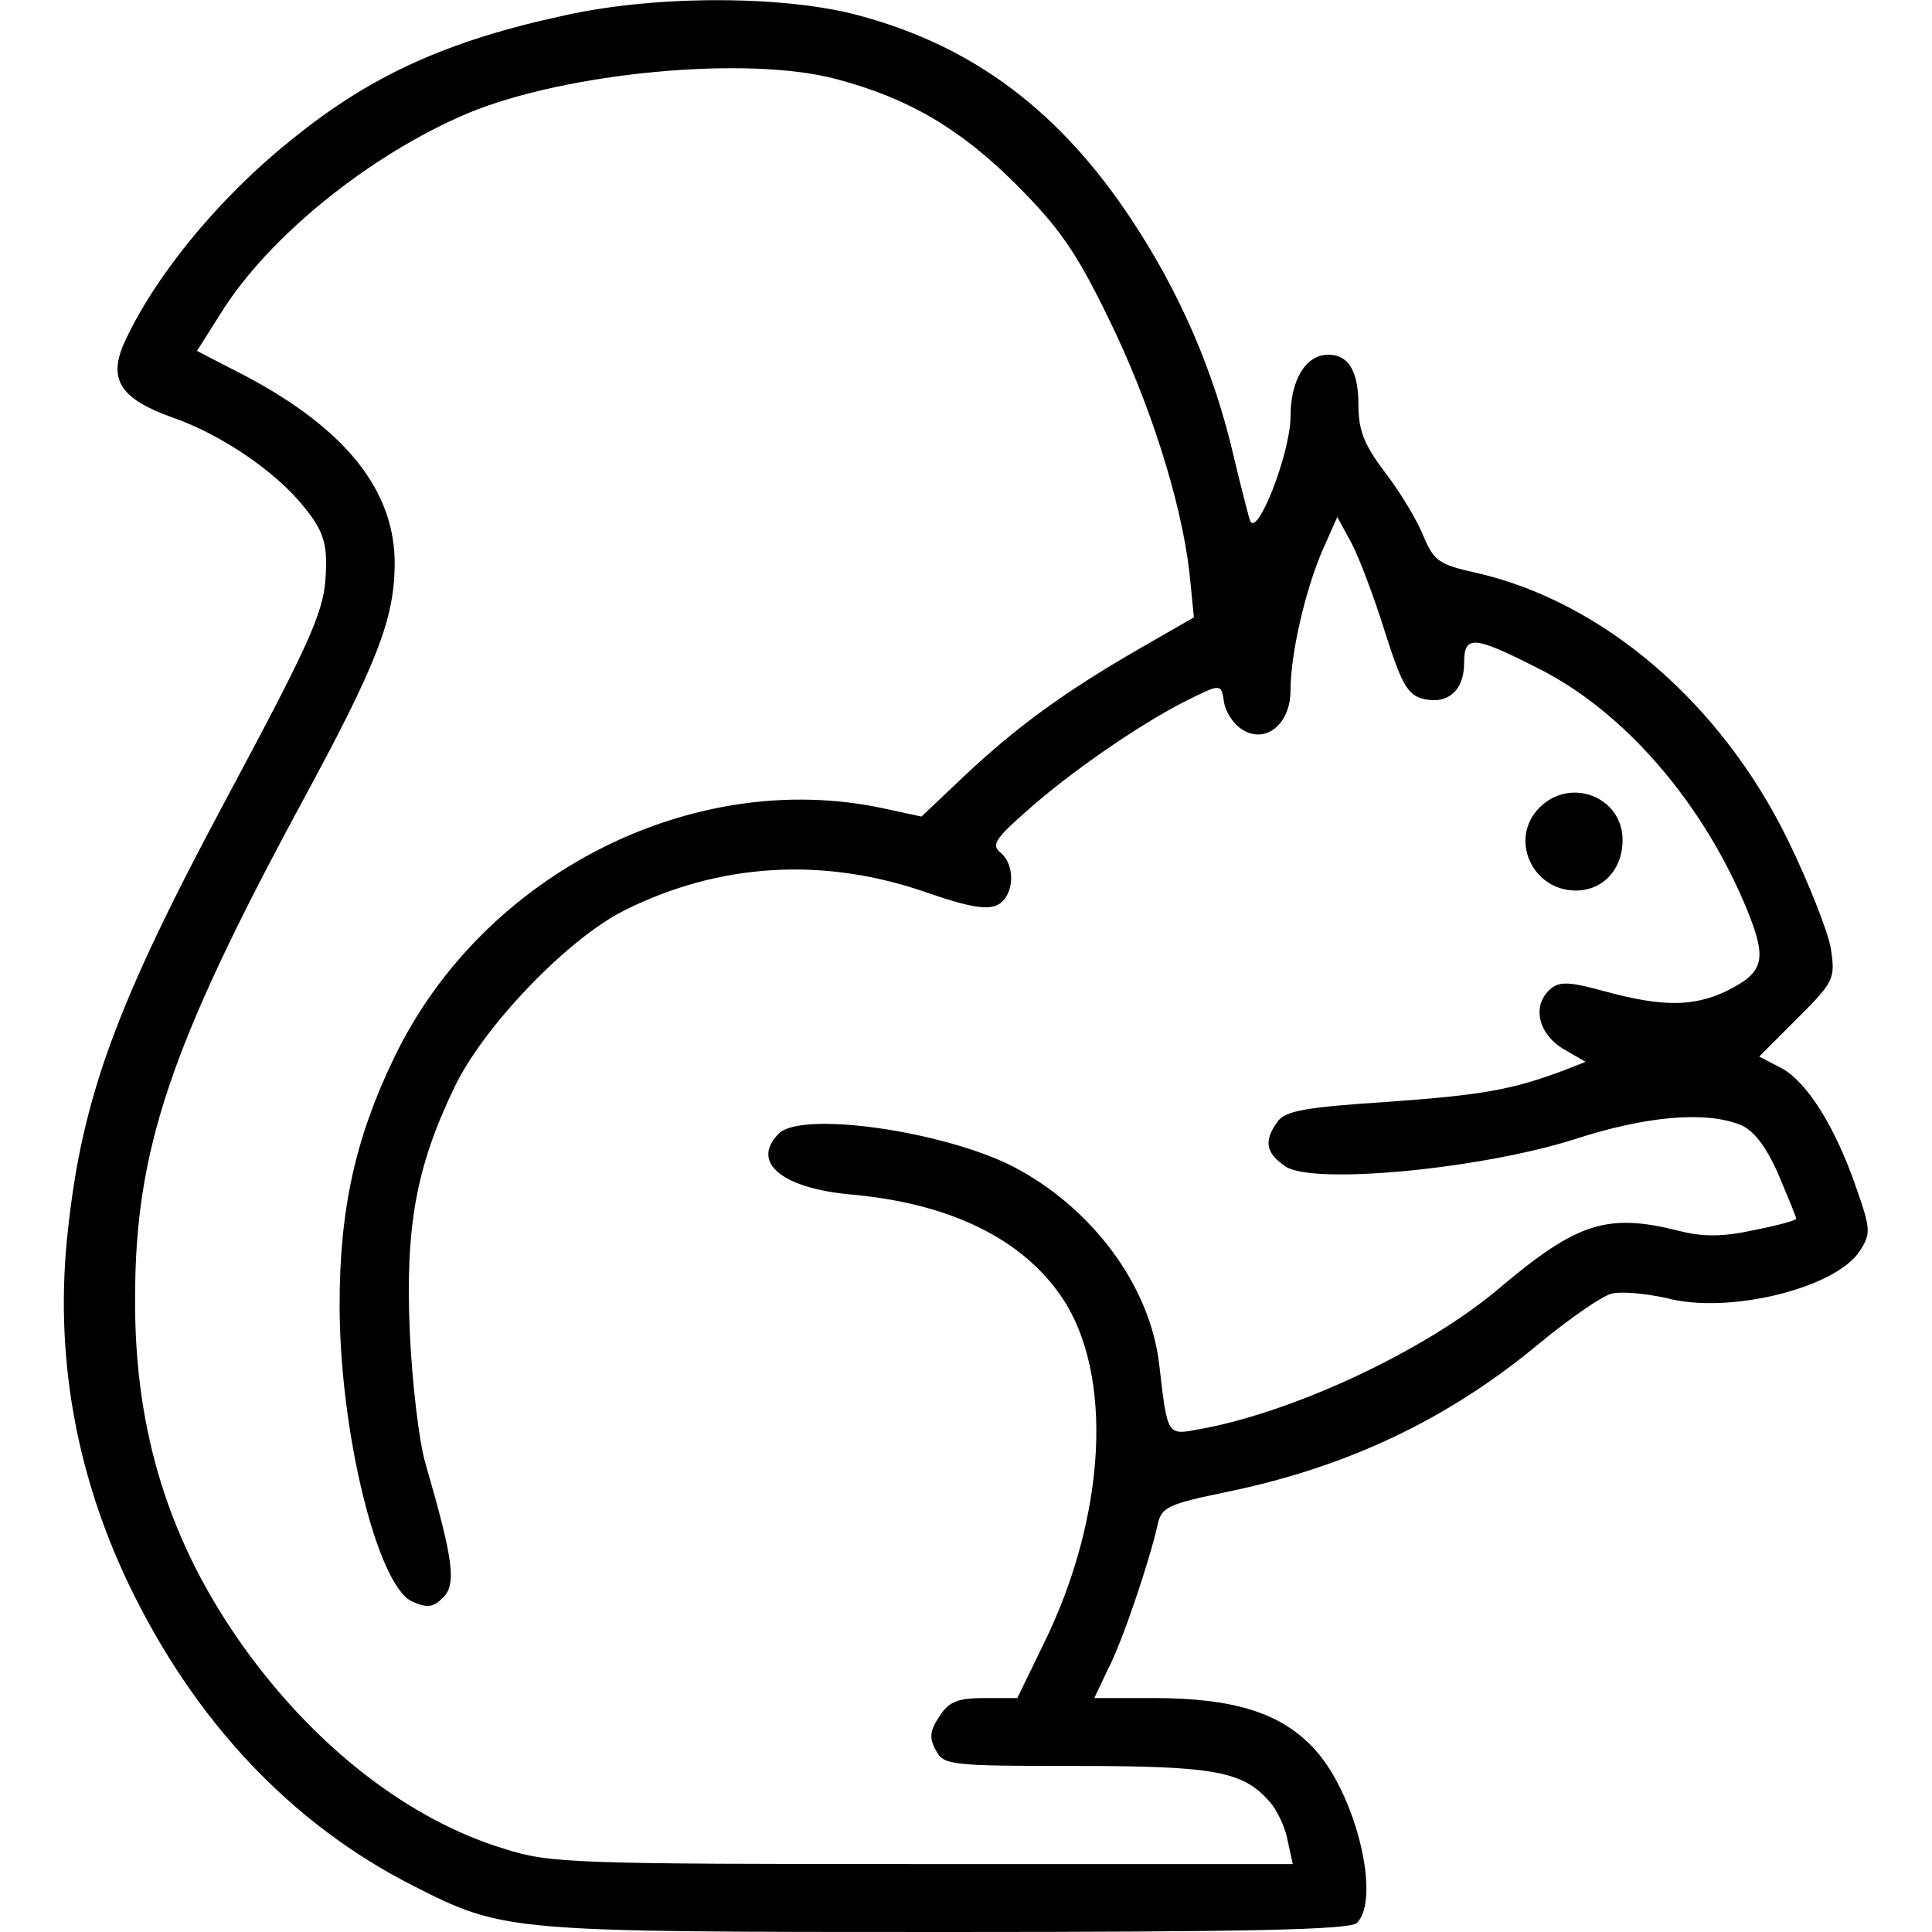
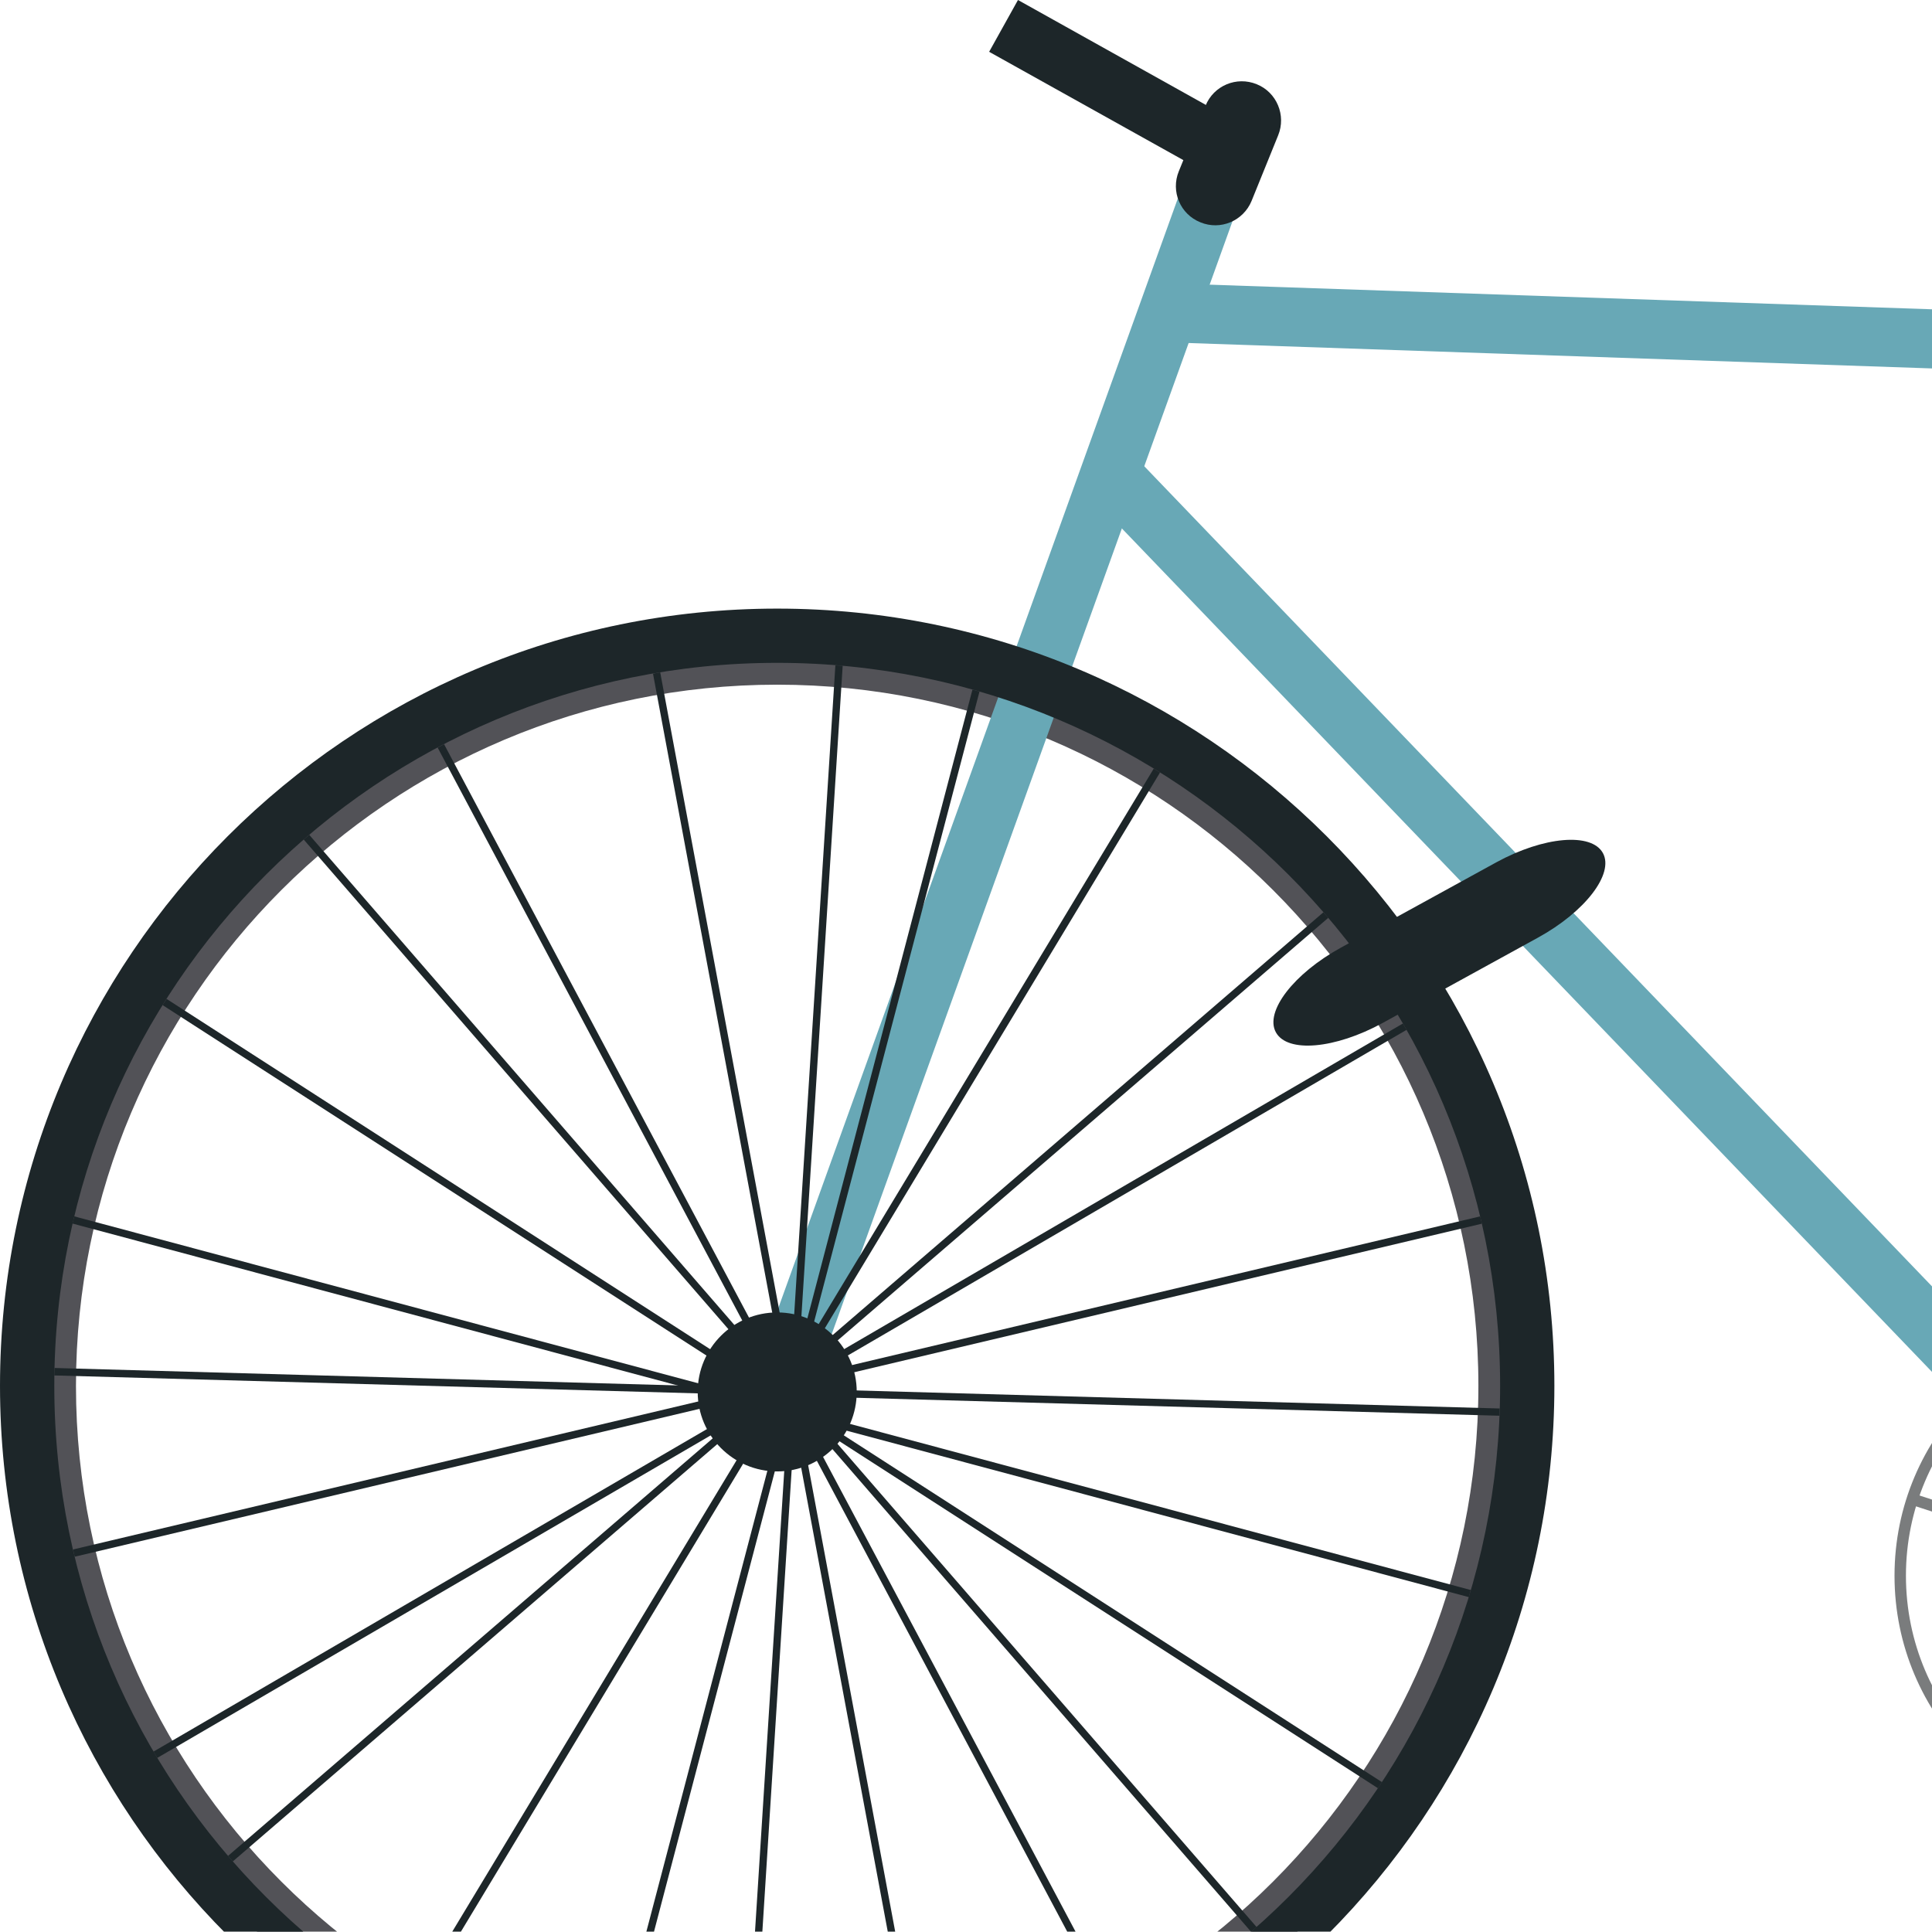
- <svg xmlns="http://www.w3.org/2000/svg" version="1.0" width="256pt" height="256pt" viewBox="0 0 256 256" preserveAspectRatio="xMidYMid meet">
-   <g transform="translate(0,256) scale(0.1,-0.1)" fill="#000000" stroke="none">
-     <path d="M750 2540 c-159 -34 -261 -81 -366 -167 -97 -78 -182 -183 -221 -271 -19 -46 -2 -71 65 -95 64 -22 138 -72 175 -119 24 -29 30 -47 29 -80 -1 -55 -13 -84 -134 -310 -144 -269 -189 -392 -208 -568 -18 -161 9 -319 80 -468 87 -182 216 -319 378 -401 120 -61 125 -61 707 -61 400 0 534 3 543 12 32 32 -1 169 -55 229 -44 49 -107 69 -215 69 l-78 0 18 38 c19 36 55 143 66 192 5 23 14 27 91 43 161 33 295 97 416 198 39 32 82 62 95 65 13 3 45 0 72 -6 82 -22 224 13 256 62 15 23 15 29 -4 83 -28 82 -66 142 -100 160 l-29 15 51 51 c48 48 50 52 44 92 -4 23 -30 89 -58 146 -89 181 -245 314 -412 352 -50 11 -56 16 -70 49 -8 20 -30 57 -50 83 -28 37 -36 56 -36 90 0 45 -13 67 -40 67 -30 0 -50 -34 -50 -82 0 -48 -45 -164 -54 -137 -2 7 -12 45 -21 83 -26 113 -71 217 -135 314 -95 144 -209 230 -360 271 -97 27 -268 28 -390 1z m359 -85 c94 -25 163 -65 237 -139 58 -58 80 -90 122 -176 56 -114 97 -244 108 -338 l6 -60 -73 -42 c-99 -57 -163 -104 -231 -168 l-57 -54 -51 11 c-252 54 -530 -87 -647 -329 -52 -107 -73 -202 -73 -329 0 -168 50 -372 96 -393 20 -9 28 -8 41 5 18 18 14 49 -23 177 -9 30 -18 109 -21 175 -6 139 8 218 59 324 38 80 149 196 224 234 127 64 266 72 403 24 55 -19 79 -23 93 -16 22 12 24 52 4 69 -13 10 -7 19 34 55 57 51 147 113 207 144 52 26 51 26 55 0 2 -12 12 -28 23 -35 31 -21 65 6 65 51 0 48 19 131 42 185 l20 45 19 -35 c10 -19 30 -72 44 -117 22 -69 30 -84 51 -89 32 -8 54 11 54 47 0 38 12 37 97 -6 115 -57 221 -180 279 -323 26 -65 21 -81 -30 -106 -43 -20 -84 -20 -158 0 -47 13 -61 14 -73 4 -25 -21 -18 -58 15 -79 l31 -18 -28 -11 c-69 -26 -109 -33 -234 -42 -109 -7 -136 -12 -146 -26 -19 -26 -16 -42 11 -60 38 -24 257 -3 381 36 95 31 173 38 220 20 18 -7 34 -27 51 -65 13 -31 24 -57 24 -60 0 -2 -25 -9 -56 -15 -41 -9 -68 -9 -99 -1 -95 24 -135 11 -236 -74 -98 -84 -276 -167 -401 -189 -42 -8 -41 -8 -52 86 -12 105 -90 209 -195 263 -94 47 -279 73 -309 43 -38 -38 4 -73 98 -81 130 -12 225 -59 277 -136 69 -102 59 -290 -24 -459 l-35 -72 -44 0 c-35 0 -47 -5 -59 -24 -13 -19 -14 -29 -5 -45 10 -20 19 -21 186 -21 183 0 221 -7 256 -47 10 -11 21 -34 24 -51 l7 -32 -491 0 c-459 0 -494 1 -553 20 -126 38 -250 134 -345 266 -99 138 -146 286 -145 464 0 195 46 333 220 655 101 186 123 244 124 316 1 98 -64 180 -198 251 l-64 33 31 49 c63 102 198 211 328 266 130 54 371 77 489 45z" />
-     <path d="M2040 1490 c-41 -41 -10 -110 48 -110 36 0 62 28 62 67 0 57 -69 84 -110 43z" />
+ <svg xmlns="http://www.w3.org/2000/svg" id="svg2009" version="1.1" viewBox="0 0 119.335 119.313" height="119.313mm" width="119.335mm">
+   <defs id="defs2003">
+     <clipPath id="clipPath872" clipPathUnits="userSpaceOnUse">
+       <path id="path870" d="m 127.001,685 h 2283 v 4733.999 h -2283 z" />
+     </clipPath>
+   </defs>
+   <g transform="translate(-8.796601,-47.5996)" id="layer1">
+     <g id="g866" transform="matrix(0.3527778,0,0,-0.3527778,-614.0628,408.5651)">
+       <g clip-path="url(#clipPath872)" id="g868">
+         <g transform="translate(1778.887,780.5664)" id="g874">
+           <path id="path876" style="fill:#525257;fill-opacity:1;fill-rule:nonzero;stroke:none" d="M 0,0 C 0,67.795 54.977,122.764 122.778,122.764 190.58,122.764 245.549,67.795 245.549,0 245.549,-67.793 190.58,-122.778 122.778,-122.778 54.977,-122.778 0,-67.793 0,0 m -9.217,0 c 0,-72.91 59.098,-131.995 131.995,-131.995 72.904,0 132.001,59.085 132.001,131.995 0,72.91 -59.097,132.008 -132.001,132.008 C 49.881,132.008 -9.217,72.91 -9.217,0" />
+         </g>
+         <g transform="translate(2208.295,780.5664)" id="g878">
+           <path id="path880" style="fill:#525257;fill-opacity:1;fill-rule:nonzero;stroke:none" d="m 0,0 c 0,67.781 54.931,122.724 122.703,122.724 67.748,0 122.706,-54.943 122.706,-122.724 0,-67.753 -54.958,-122.71 -122.706,-122.71 C 54.931,-122.71 0,-67.753 0,0 m -9.225,0 c 0,-72.857 59.065,-131.928 131.928,-131.928 72.863,0 131.922,59.071 131.922,131.928 0,72.87 -59.059,131.914 -131.922,131.914 C 49.84,131.914 -9.225,72.87 -9.225,0" />
+         </g>
+         <g transform="translate(1968.932,973.6514)" id="g882">
+           <path id="path884" style="fill:#68a8b6;fill-opacity:1;fill-rule:nonzero;stroke:none" d="m 0,0 265.096,-9.031 5.826,-10.567 -271.282,9.27 z" />
+         </g>
+         <g transform="translate(1962.584,945.0615)" id="g886">
+           <path id="path888" style="fill:#68a8b6;fill-opacity:1;fill-rule:nonzero;stroke:none" d="M 0,0 188.283,-196.021 180.809,-203.22 -7.467,-7.198 Z" />
+         </g>
+         <g transform="translate(2135.892,752.1113)" id="g890">
+           <path id="path892" style="fill:#68a8b6;fill-opacity:1;fill-rule:nonzero;stroke:none" d="M 0,0 200.944,27.693 202.366,17.436 1.411,-10.27 Z" />
+         </g>
+         <g transform="translate(1988.26,1003.573)" id="g894">
+           <path id="path896" style="fill:#68a8b6;fill-opacity:1;fill-rule:nonzero;stroke:none" d="m 0,0 -83.21,-231.062 -9.726,3.514 83.191,231.061 z" />
+         </g>
+         <g transform="translate(2236.065,960.9189)" id="g898">
+           <path id="path900" style="fill:#68a8b6;fill-opacity:1;fill-rule:nonzero;stroke:none" d="M 0,0 101.452,-183.798 92.4,-188.809 -9.082,-4.994 Z" />
+         </g>
+         <g transform="translate(2138.262,751.6328)" id="g902">
+           <path id="path904" style="fill:#68a8b6;fill-opacity:1;fill-rule:nonzero;stroke:none" d="m 0,0 99.695,243.899 6.051,-12.25 L 9.598,-3.902 Z" />
+         </g>
+         <g transform="translate(2192.625,1003.173)" id="g906">
+           <path id="path908" style="fill:#1d2629;fill-opacity:1;fill-rule:nonzero;stroke:none" d="m 0,0 c 0,0 3.341,11.954 21.953,9.979 0,0 47.244,-2.659 56.554,-0.696 0,0 21.3,0.696 7.328,-17.287 0,0 -12.651,-5.957 -23.958,-8.628 0,0 -6.651,-0.68 -16.618,9.951 0,0 0.663,5.33 -45.259,6.681" />
+         </g>
+         <g transform="translate(1978.868,991.7783)" id="g910">
+           <path id="path912" style="fill:#1d2629;fill-opacity:1;fill-rule:nonzero;stroke:none" d="m 0,0 -40.095,22.361 5.05,9.07 40.097,-22.39 z" />
+         </g>
+         <g transform="translate(2132.713,747.7305)" id="g914">
+           <path id="path916" style="fill:#1d2629;fill-opacity:1;fill-rule:nonzero;stroke:none" d="M 0,0 C 0,5.758 4.682,10.436 10.426,10.436 16.19,10.436 20.851,5.758 20.851,0 20.851,-5.755 16.19,-10.418 10.426,-10.418 4.682,-10.418 0,-5.755 0,0" />
+         </g>
+         <g transform="translate(2123.834,677.1855)" id="g918">
+           <path id="path920" style="fill:#1d2629;fill-opacity:1;fill-rule:nonzero;stroke:none" d="m 0,0 4.996,-1.27 18.336,73.566 -4.997,1.269 z" />
+         </g>
+         <g transform="translate(2137.101,756.4951)" id="g922">
+           <path id="path924" style="fill:#1d2629;fill-opacity:1;fill-rule:nonzero;stroke:none" d="M 0,0 5.052,-1.016 20.11,73.298 15.075,74.325 Z" />
+         </g>
+         <g transform="translate(2000.383,857.2979)" id="g926">
+           <path id="path928" style="fill:#1d2629;fill-opacity:1;fill-rule:nonzero;stroke:none" d="m 0,0 c -8.274,-4.542 -13.396,-11.195 -11.409,-14.827 2.007,-3.675 10.36,-2.926 18.676,1.616 L 34.425,1.708 c 8.33,4.556 13.418,11.209 11.429,14.844 -1.997,3.633 -10.361,2.925 -18.676,-1.631 z" />
+         </g>
+         <g transform="translate(2232.385,983.5615)" id="g930">
+           <path id="path932" style="fill:#1d2629;fill-opacity:1;fill-rule:nonzero;stroke:none" d="m 0,0 c -1.4,-3.513 0.262,-7.506 3.795,-8.977 3.494,-1.416 7.502,0.269 8.951,3.782 L 17.427,6.32 c 1.424,3.499 -0.261,7.506 -3.78,8.951 -3.514,1.415 -7.526,-0.269 -8.971,-3.782 z" />
+         </g>
+         <g transform="translate(1971.982,993.2197)" id="g934">
+           <path id="path936" style="fill:#1d2629;fill-opacity:1;fill-rule:nonzero;stroke:none" d="m 0,0 c -1.441,-3.526 0.255,-7.533 3.781,-8.935 3.499,-1.458 7.52,0.24 8.957,3.739 l 4.657,11.488 c 1.435,3.513 -0.254,7.548 -3.756,8.951 -3.524,1.442 -7.541,-0.242 -8.962,-3.767 z" />
+         </g>
+         <g transform="translate(1775.092,780.5664)" id="g938">
+           <path id="path940" style="fill:#1d2629;fill-opacity:1;fill-rule:nonzero;stroke:none" d="m 0,0 c 0,69.906 56.675,126.586 126.573,126.586 69.923,0 126.576,-56.68 126.576,-126.586 0,-69.891 -56.653,-126.57 -126.576,-126.57 C 56.675,-126.57 0,-69.891 0,0 m -9.506,0 c 0,-75.153 60.924,-136.096 136.079,-136.096 75.149,0 136.075,60.943 136.075,136.096 0,75.143 -60.926,136.082 -136.075,136.082 C 51.418,136.082 -9.506,75.143 -9.506,0" />
+         </g>
+         <g transform="translate(1887.744,779.5117)" id="g942">
+           <path id="path944" style="fill:#1d2629;fill-opacity:1;fill-rule:nonzero;stroke:none" d="m 0,0 c 0,7.668 6.239,13.904 13.921,13.904 7.693,0 13.925,-6.236 13.925,-13.904 0,-7.694 -6.232,-13.934 -13.925,-13.934 C 6.239,-13.934 0,-7.694 0,0" />
+         </g>
+         <g transform="translate(1897.102,654.0469)" id="g946">
+           <path id="path948" style="fill:#1d2629;fill-opacity:1;fill-rule:nonzero;stroke:none" d="M 0,0 16.029,252.61 14.748,252.664 -1.281,0.095 Z" />
+         </g>
+         <g transform="translate(2028.135,775.3301)" id="g950">
+           <path id="path952" style="fill:#1d2629;fill-opacity:1;fill-rule:nonzero;stroke:none" d="m 0,0 0.025,1.269 -253.021,7.092 -0.047,-1.307 z" />
+         </g>
+         <g transform="translate(1984.626,684.9863)" id="g954">
+           <path id="path956" style="fill:#1d2629;fill-opacity:1;fill-rule:nonzero;stroke:none" d="m 0,0 0.981,0.815 -165.877,191.24 -0.969,-0.828 z" />
+         </g>
+         <g transform="translate(1806.345,697.29)" id="g958">
+           <path id="path960" style="fill:#1d2629;fill-opacity:1;fill-rule:nonzero;stroke:none" d="M 0,0 191.809,165.218 190.96,166.194 -0.829,0.974 Z" />
+         </g>
+         <g transform="translate(2022.778,743.5645)" id="g962">
+           <path id="path964" style="fill:#1d2629;fill-opacity:1;fill-rule:nonzero;stroke:none" d="m 0,0 0.313,1.254 -244.494,65.418 -0.326,-1.257 z" />
+         </g>
+         <g transform="translate(2006.844,710.1133)" id="g966">
+           <path id="path968" style="fill:#1d2629;fill-opacity:1;fill-rule:nonzero;stroke:none" d="m 0,0 0.699,1.07 -212.787,137.123 -0.702,-1.08 z" />
+         </g>
+         <g transform="translate(1961.075,668.7695)" id="g970">
+           <path id="path972" style="fill:#1d2629;fill-opacity:1;fill-rule:nonzero;stroke:none" d="m 0,0 1.138,0.602 -118.878,223.541 -1.122,-0.603 z" />
+         </g>
+         <g transform="translate(1926.357,656.4141)" id="g974">
+           <path id="path976" style="fill:#1d2629;fill-opacity:1;fill-rule:nonzero;stroke:none" d="m 0,0 1.256,0.24 -46.434,248.842 -1.261,-0.242 z" />
+         </g>
+         <g transform="translate(1872.816,657.2666)" id="g978">
+           <path id="path980" style="fill:#1d2629;fill-opacity:1;fill-rule:nonzero;stroke:none" d="M 0,0 64.27,244.861 63.033,245.195 -1.25,0.336 Z" />
+         </g>
+         <g transform="translate(1837.95,671.1738)" id="g982">
+           <path id="path984" style="fill:#1d2629;fill-opacity:1;fill-rule:nonzero;stroke:none" d="m 0,0 130.745,216.781 -1.1,0.684 L -1.107,0.681 Z" />
+         </g>
+         <g transform="translate(1793.12,715.418)" id="g986">
+           <path id="path988" style="fill:#1d2629;fill-opacity:1;fill-rule:nonzero;stroke:none" d="m 0,0 218.745,127.479 -0.646,1.11 L -0.655,1.107 Z" />
+         </g>
+         <g transform="translate(1778.66,750.6436)" id="g990">
+           <path id="path992" style="fill:#1d2629;fill-opacity:1;fill-rule:nonzero;stroke:none" d="M 0,0 246.384,58.31 246.088,59.593 -0.289,1.269 Z" />
+         </g>
+         <g transform="translate(2203.872,780.5664)" id="g994">
+           <path id="path996" style="fill:#1d2629;fill-opacity:1;fill-rule:nonzero;stroke:none" d="m 0,0 c 0,69.906 56.673,126.586 126.578,126.586 69.905,0 126.578,-56.68 126.578,-126.586 0,-69.891 -56.673,-126.57 -126.578,-126.57 C 56.673,-126.57 0,-69.891 0,0 m -9.495,0 c 0,-75.153 60.906,-136.096 136.073,-136.096 75.155,0 136.082,60.943 136.082,136.096 0,75.143 -60.927,136.082 -136.082,136.082 C 51.411,136.082 -9.495,75.143 -9.495,0" />
+         </g>
+         <g transform="translate(2316.545,779.5117)" id="g998">
+           <path id="path1000" style="fill:#1d2629;fill-opacity:1;fill-rule:nonzero;stroke:none" d="m 0,0 c 0,7.668 6.213,13.904 13.905,13.904 7.687,0 13.9,-6.236 13.9,-13.904 0,-7.694 -6.213,-13.934 -13.9,-13.934 C 6.213,-13.934 0,-7.694 0,0" />
+         </g>
+         <g transform="translate(2325.889,654.0469)" id="g1002">
+           <path id="path1004" style="fill:#1d2629;fill-opacity:1;fill-rule:nonzero;stroke:none" d="M 0,0 16.018,252.61 14.742,252.664 -1.302,0.095 Z" />
+         </g>
+         <g transform="translate(2456.91,775.3301)" id="g1006">
+           <path id="path1008" style="fill:#1d2629;fill-opacity:1;fill-rule:nonzero;stroke:none" d="m 0,0 0.055,1.269 -253.079,7.092 -0.014,-1.307 z" />
+         </g>
+         <g transform="translate(2413.4,684.9863)" id="g1010">
+           <path id="path1012" style="fill:#1d2629;fill-opacity:1;fill-rule:nonzero;stroke:none" d="m 0,0 0.982,0.815 -165.872,191.24 -0.975,-0.828 z" />
+         </g>
+         <g transform="translate(2235.119,697.29)" id="g1014">
+           <path id="path1016" style="fill:#1d2629;fill-opacity:1;fill-rule:nonzero;stroke:none" d="m 0,0 191.815,165.218 -0.829,0.976 L -0.829,0.974 Z" />
+         </g>
+         <g transform="translate(2451.551,743.5645)" id="g1018">
+           <path id="path1020" style="fill:#1d2629;fill-opacity:1;fill-rule:nonzero;stroke:none" d="m 0,0 0.343,1.254 -244.507,65.418 -0.328,-1.257 z" />
+         </g>
+         <g transform="translate(2435.622,710.1133)" id="g1022">
+           <path id="path1024" style="fill:#1d2629;fill-opacity:1;fill-rule:nonzero;stroke:none" d="m 0,0 0.694,1.07 -212.8,137.123 -0.688,-1.08 z" />
+         </g>
+         <g transform="translate(2389.843,668.7695)" id="g1026">
+           <path id="path1028" style="fill:#1d2629;fill-opacity:1;fill-rule:nonzero;stroke:none" d="m 0,0 1.135,0.602 -118.878,223.541 -1.115,-0.603 z" />
+         </g>
+         <g transform="translate(2355.125,656.4141)" id="g1030">
+           <path id="path1032" style="fill:#1d2629;fill-opacity:1;fill-rule:nonzero;stroke:none" d="m 0,0 1.263,0.24 -46.429,248.842 -1.256,-0.242 z" />
+         </g>
+         <g transform="translate(2301.584,657.2666)" id="g1034">
+           <path id="path1036" style="fill:#1d2629;fill-opacity:1;fill-rule:nonzero;stroke:none" d="M 0,0 64.26,244.861 63.023,245.195 -1.224,0.336 Z" />
+         </g>
+         <g transform="translate(2266.725,671.1738)" id="g1038">
+           <path id="path1040" style="fill:#1d2629;fill-opacity:1;fill-rule:nonzero;stroke:none" d="m 0,0 130.744,216.781 -1.1,0.684 L -1.104,0.681 Z" />
+         </g>
+         <g transform="translate(2221.894,715.418)" id="g1042">
+           <path id="path1044" style="fill:#1d2629;fill-opacity:1;fill-rule:nonzero;stroke:none" d="m 0,0 218.749,127.479 -0.654,1.11 L -0.643,1.107 Z" />
+         </g>
+         <g transform="translate(2207.432,750.6436)" id="g1046">
+           <path id="path1048" style="fill:#1d2629;fill-opacity:1;fill-rule:nonzero;stroke:none" d="M 0,0 246.385,58.31 246.098,59.593 -0.292,1.269 Z" />
+         </g>
+         <g transform="translate(2141.717,703.3555)" id="g1050">
+           <path id="path1052" style="fill:#1d2629;fill-opacity:1;fill-rule:nonzero;stroke:none" d="m 0,0 c 61.081,0 185.971,71.439 191.86,74.819 l 2.957,1.711 -3.358,0.654 c -6.191,1.242 -156.755,30.165 -208.213,8.991 l 0.962,-2.364 C 30.675,102.9 164.743,79.642 187.537,75.328 165.235,62.838 26.668,-13.053 -17.374,5.463 L -18.375,3.098 C -13.307,0.974 -7.062,0 0,0" />
+         </g>
+         <g transform="translate(2156.016,834.7607)" id="g1054">
+           <path id="path1056" style="fill:#1d2629;fill-opacity:1;fill-rule:nonzero;stroke:none" d="m 0,0 c 2.044,-2.671 1.391,-6.597 -1.448,-8.775 -2.865,-2.203 -6.82,-1.819 -8.857,0.869 L -22.51,8.018 c -2.042,2.656 -1.388,6.61 1.471,8.775 2.852,2.191 6.806,1.775 8.855,-0.869 z" />
+         </g>
+         <g transform="translate(2098.295,747.3174)" id="g1058">
+           <path id="path1060" style="fill:none;stroke:#7a7c7d;stroke-width:2;stroke-linecap:butt;stroke-linejoin:miter;stroke-miterlimit:10;stroke-dasharray:none;stroke-opacity:1" d="M 0,0 C 0,-23.991 19.409,-43.4 43.382,-43.4 67.354,-43.4 86.75,-23.991 86.75,0 86.75,23.965 67.354,43.348 43.382,43.348 19.409,43.348 0,23.965 0,0 Z" />
+         </g>
+         <g transform="translate(2141.677,747.3174)" id="g1062">
+           <path id="path1064" style="fill:none;stroke:#7a7c7d;stroke-width:2;stroke-linecap:butt;stroke-linejoin:miter;stroke-miterlimit:10;stroke-dasharray:none;stroke-opacity:1" d="M 0,0 V 43.348" />
+         </g>
+         <g transform="translate(2141.677,747.3174)" id="g1066">
+           <path id="path1068" style="fill:none;stroke:#7a7c7d;stroke-width:2;stroke-linecap:butt;stroke-linejoin:miter;stroke-miterlimit:10;stroke-dasharray:none;stroke-opacity:1" d="M 0,0 -41.246,13.397" />
+         </g>
+         <g transform="translate(2141.677,747.3174)" id="g1070">
+           <path id="path1072" style="fill:none;stroke:#7a7c7d;stroke-width:2;stroke-linecap:butt;stroke-linejoin:miter;stroke-miterlimit:10;stroke-dasharray:none;stroke-opacity:1" d="M 0,0 -25.507,-35.106" />
+         </g>
+         <g transform="translate(2141.677,747.3174)" id="g1074">
+           <path id="path1076" style="fill:none;stroke:#7a7c7d;stroke-width:2;stroke-linecap:butt;stroke-linejoin:miter;stroke-miterlimit:10;stroke-dasharray:none;stroke-opacity:1" d="M 0,0 25.508,-35.106" />
+         </g>
+         <g transform="translate(2141.677,747.3174)" id="g1078">
+           <path id="path1080" style="fill:none;stroke:#7a7c7d;stroke-width:2;stroke-linecap:butt;stroke-linejoin:miter;stroke-miterlimit:10;stroke-dasharray:none;stroke-opacity:1" d="M 0,0 41.265,13.397" />
+         </g>
+       </g>
+     </g>
  </g>
</svg>
